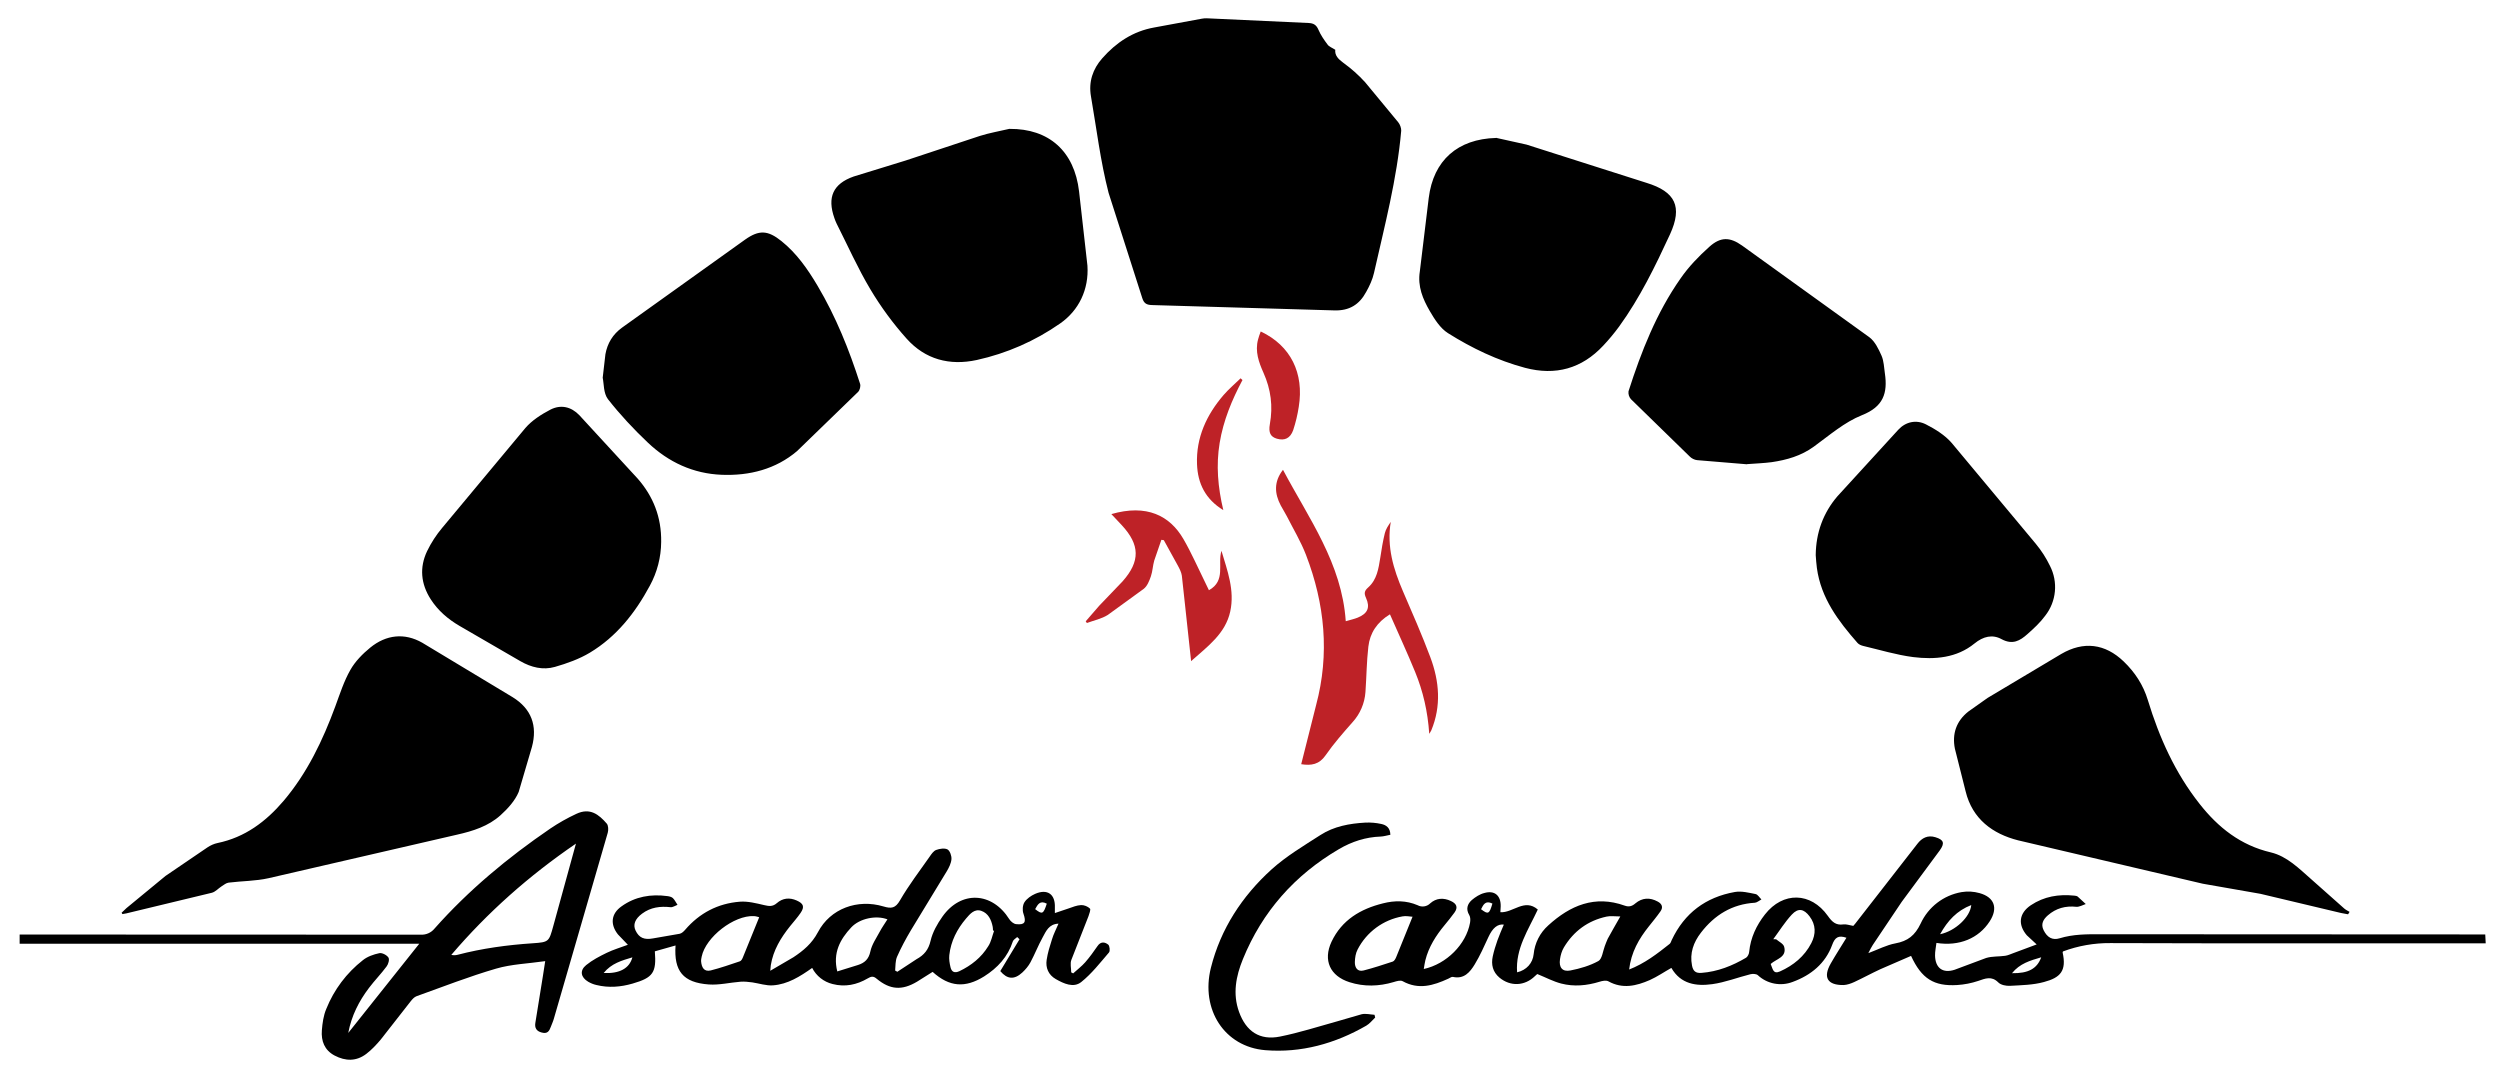
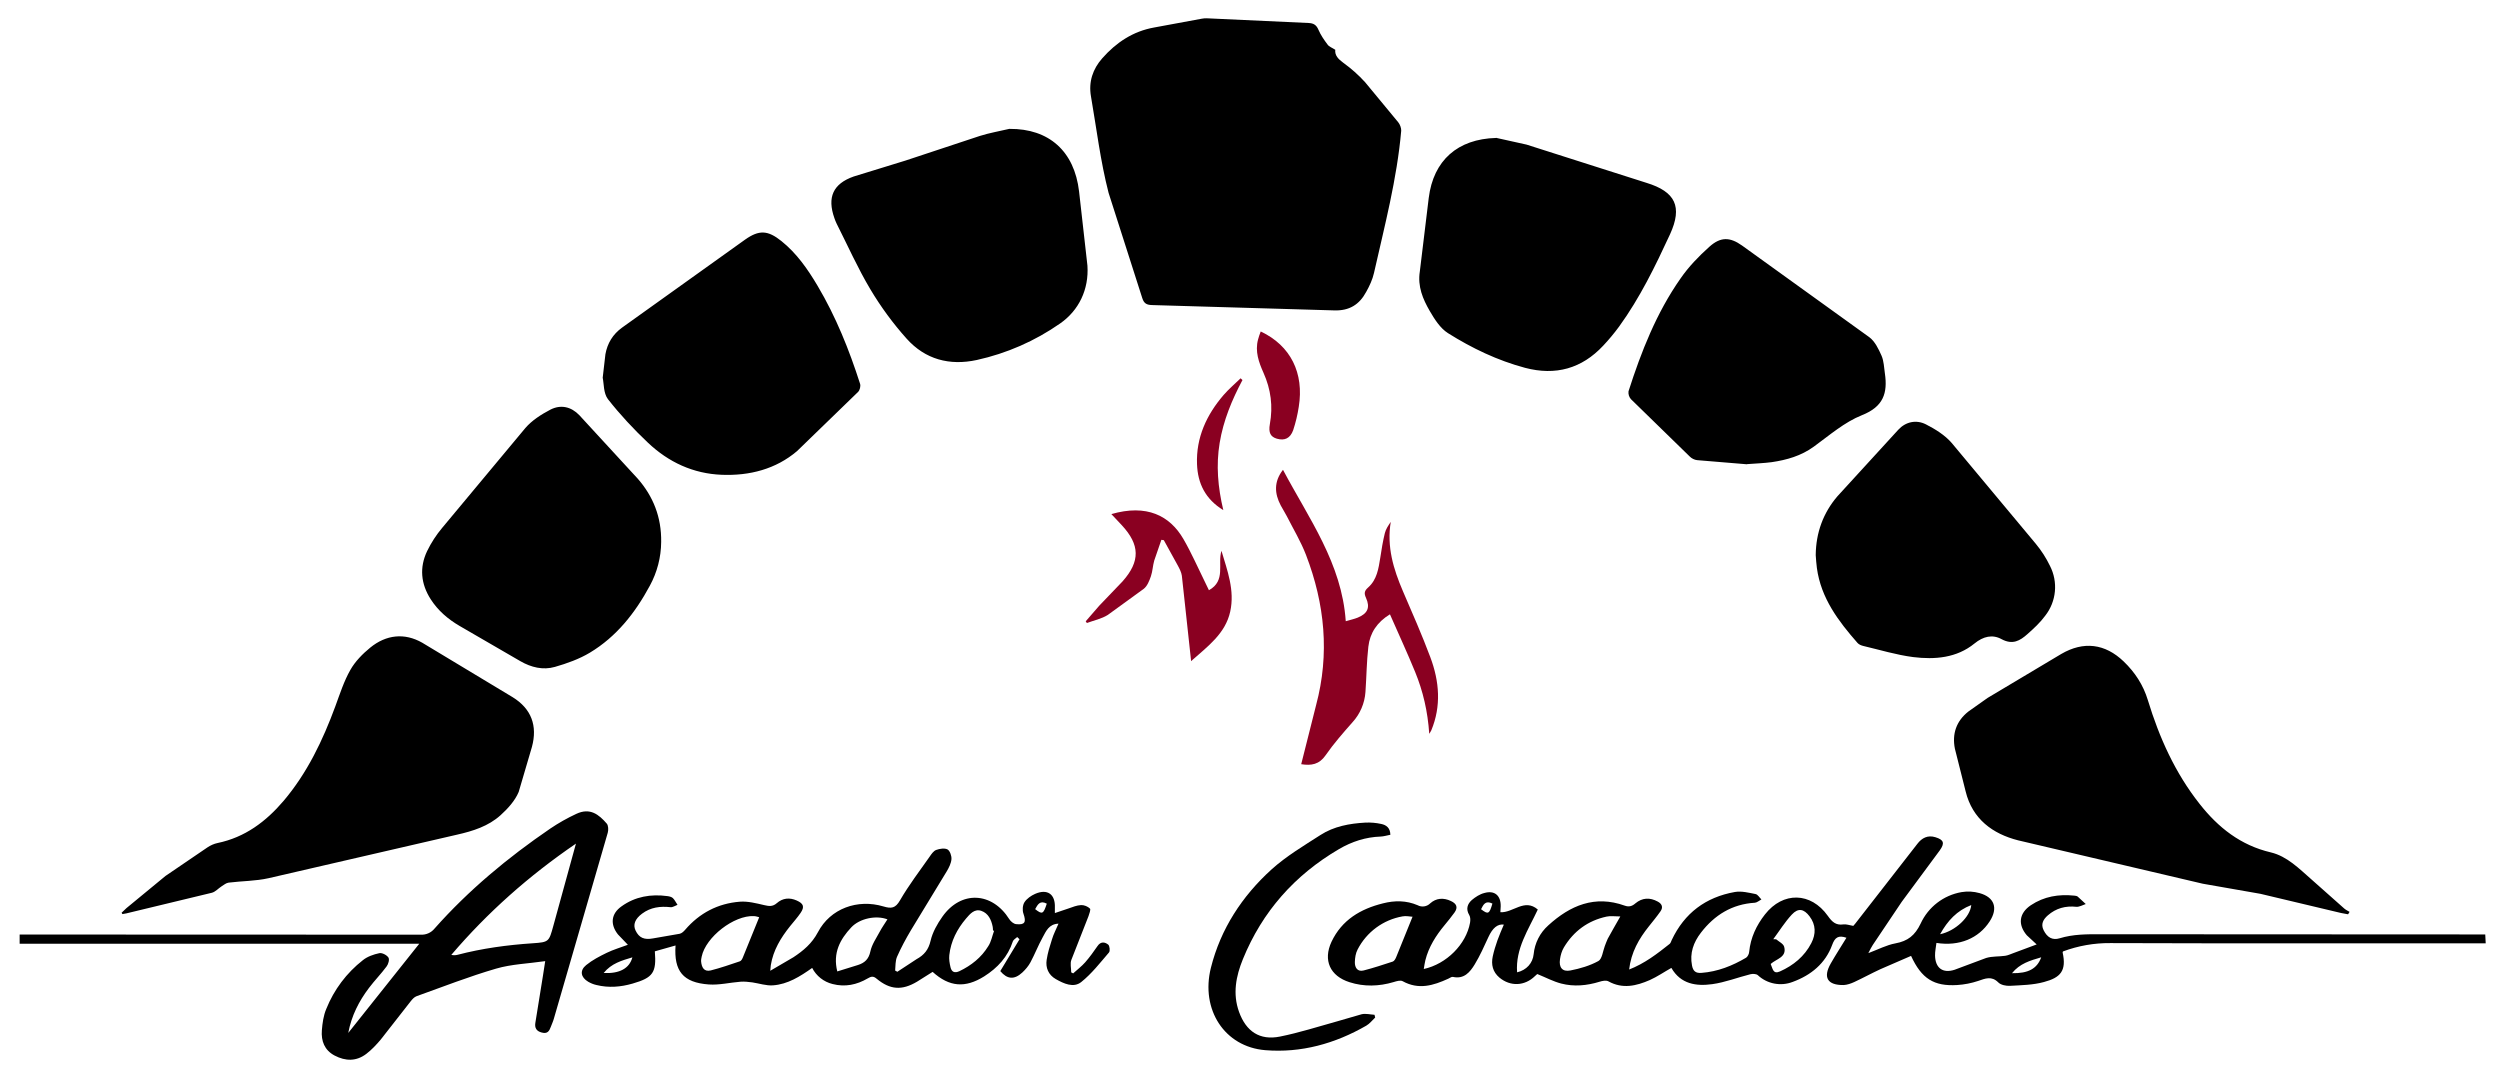
<svg xmlns="http://www.w3.org/2000/svg" width="170" height="73" viewBox="0 0 169.026 72.5">
  <path d="M90.278 3.324c-.042.38.2.63.553.888a9.41 9.41 0 0 1 1.464 1.305l2.242 2.712c.118.147.205.38.2.564-.286 3.27-1.124 6.437-1.842 9.625-.1.443-.3.872-.527 1.277-.458.856-1.14 1.286-2.17 1.25l-12.3-.36c-.366-.01-.552-.1-.67-.475l-2.277-7.115C74.4 10.86 74.137 8.65 73.76 6.47c-.17-.977.123-1.846.766-2.572.94-1.064 2.077-1.825 3.508-2.08l3.215-.594c.113-.02.23-.033.344-.028l6.88.318c.336.014.526.128.665.452.154.36.383.693.62 1.007.1.145.317.218.522.352zM8.22 61.67l.33-.313 2.64-2.175 2.838-1.932c.203-.134.44-.244.678-.293 1.854-.383 3.272-1.447 4.468-2.85 1.6-1.888 2.653-4.1 3.5-6.4.306-.833.583-1.7 1.016-2.457.324-.573.824-1.082 1.34-1.503 1.075-.878 2.318-1.018 3.52-.332l6.108 3.68c1.27.783 1.695 1.932 1.304 3.37l-.893 3.037c-.247.595-.736 1.13-1.225 1.573-.824.744-1.86 1.072-2.945 1.317l-12.74 2.942c-.878.197-1.8.188-2.7.3-.166.02-.324.152-.475.248-.224.142-.42.376-.66.437l-5.78 1.394-.266.048-.057-.092zm150.507.1l-.448-.083-5.448-1.296-3.898-.683-12.493-2.935c-1.707-.435-3.087-1.432-3.544-3.314l-.725-2.88c-.2-1.005.096-1.87.914-2.515l1.3-.92 4.978-2.97c1.507-.88 2.96-.702 4.22.507.76.73 1.322 1.586 1.635 2.616.77 2.53 1.843 4.92 3.5 7.016 1.256 1.598 2.775 2.8 4.818 3.278 1.097.263 1.906 1.096 2.74 1.824l2.22 1.97c.105.093.24.152.36.227l-.1.16zM101.143 9.277l2.065.458 8.112 2.586c1.96.6 2.444 1.613 1.592 3.476-1 2.164-2.037 4.3-3.44 6.236a13.72 13.72 0 0 1-1.076 1.294c-1.454 1.558-3.223 2.043-5.28 1.503-1.87-.5-3.597-1.327-5.218-2.347-.524-.33-.913-.948-1.233-1.5-.462-.8-.83-1.653-.67-2.67l.602-4.97c.317-2.55 1.964-3.987 4.547-4.057zM68.26 8.673c2.66-.02 4.38 1.508 4.696 4.228l.566 5.022c.105 1.603-.58 3.027-1.847 3.906a15.75 15.75 0 0 1-5.635 2.47c-1.847.4-3.487-.042-4.74-1.44a21.59 21.59 0 0 1-2.455-3.341c-.852-1.428-1.532-2.96-2.284-4.447a3.16 3.16 0 0 1-.148-.367c-.495-1.4-.097-2.32 1.307-2.812l3.5-1.077 5.028-1.665c.655-.208 1.34-.322 2-.48zm41.852 56.85c1.095-.424 1.937-1.084 2.775-1.748.07-.056.096-.17.138-.258.86-1.825 2.3-2.9 4.27-3.25.45-.078.945.05 1.4.14.15.03.264.237.395.363-.147.077-.3.214-.44.223-1.544.094-2.73.83-3.65 2.026-.5.65-.768 1.377-.602 2.223.074.376.246.524.64.494 1.1-.083 2.087-.478 3.02-1.028.1-.065.2-.258.205-.4.096-.954.487-1.784 1.067-2.524 1.216-1.553 3.1-1.52 4.25.098.284.403.538.65 1.052.577.2-.028.418.06.67.1l.128-.148 4.204-5.4c.306-.4.702-.606 1.218-.448.57.174.65.4.293.896l-2.566 3.47-1.96 2.92c-.097.146-.17.3-.3.552.668-.25 1.232-.55 1.83-.66.84-.154 1.322-.536 1.705-1.336a3.75 3.75 0 0 1 2.768-2.13 2.79 2.79 0 0 1 1.218.068c1.013.283 1.258 1.02.687 1.905-.745 1.156-2.066 1.707-3.604 1.462-.033.288-.1.575-.094.86.02.838.522 1.214 1.32.956l2.133-.797c.406-.124.86-.087 1.288-.148.188-.027.37-.114.55-.18l1.58-.588-.668-.62c-.62-.73-.52-1.495.272-2.03.9-.6 1.887-.758 2.938-.65.08.008.178.02.235.068l.542.5c-.2.067-.43.2-.63.188-.736-.08-1.38.095-1.933.577-.303.265-.495.584-.286 1.006.238.48.588.696 1.08.546.913-.28 1.834-.277 2.777-.274l25.302.013h.7l.03.6h-.62c-8.252 0-16.504.013-24.757-.015a8.92 8.92 0 0 0-3.2.563c-.005.013-.032.047-.026.073.274 1.246-.152 1.7-1.264 1.996-.733.202-1.525.214-2.293.257-.265.015-.62-.055-.792-.228-.46-.46-.882-.265-1.37-.1a5.58 5.58 0 0 1-1.403.274c-1.58.1-2.42-.432-3.126-1.97l-2.07.898c-.6.276-1.18.596-1.778.873-.22.1-.468.187-.705.2-1.103.017-1.418-.513-.874-1.462.334-.583.7-1.15 1.058-1.735-.54-.185-.778-.03-.965.483-.46 1.26-1.436 2.05-2.664 2.5a2.26 2.26 0 0 1-2.365-.454c-.107-.093-.345-.1-.5-.062-.862.216-1.704.55-2.577.67-1.08.15-2.133.003-2.766-1.098-.5.28-.952.593-1.456.82-.913.4-1.846.62-2.8.088-.154-.085-.418-.032-.6.027-.857.264-1.728.346-2.593.122-.53-.137-1.025-.403-1.615-.643.008-.007-.08.062-.16.14-.692.677-1.658.718-2.402.1-.45-.38-.57-.88-.45-1.435.08-.37.194-.734.32-1.092s.284-.702.43-1.056c-.43-.054-.76.232-1.04.835-.292.628-.57 1.267-.93 1.856-.32.524-.72 1.014-1.475.845-.092-.02-.2.076-.316.124-1.005.46-2 .765-3.082.167-.15-.083-.416 0-.612.06-.994.296-2 .323-2.98.008-1.313-.417-1.802-1.478-1.218-2.732.7-1.48 1.965-2.224 3.485-2.6.787-.2 1.573-.2 2.334.126a.72.72 0 0 0 .853-.123c.4-.36.9-.4 1.4-.16.383.176.498.426.243.78-.212.295-.444.576-.674.857-.58.7-1.072 1.47-1.296 2.372-.046.186-.07.38-.106.588 1.54-.336 2.864-1.67 3.128-3.128.03-.165.03-.38-.05-.514-.248-.408-.13-.756.172-1.023.238-.2.542-.4.847-.474.697-.2 1.12.18 1.104.9-.003.13-.014.258-.022.4.86.053 1.625-.96 2.53-.183-.64 1.373-1.516 2.64-1.4 4.246.644-.148 1.06-.63 1.12-1.227a2.99 2.99 0 0 1 .991-1.948c1.48-1.348 3.145-2.06 5.167-1.333.283.102.5.04.715-.15.47-.392.984-.417 1.522-.122.292.16.367.388.182.653-.245.352-.52.683-.788 1.02-.666.836-1.198 1.734-1.337 2.942zm-14.592-3.58c-.2-.01-.453-.076-.695-.027a4.24 4.24 0 0 0-3.036 2.237c-.133.25-.18.567-.187.855-.007.374.18.674.6.563.664-.17 1.316-.388 1.965-.6.1-.034.183-.186.23-.3l1.1-2.718zm14.03-.022c-.37 0-.66-.05-.93.01-1.257.272-2.22.98-2.883 2.08-.14.233-.224.518-.265.8-.085.557.16.868.7.763.653-.127 1.32-.322 1.897-.64.25-.14.3-.658.43-1.004.067-.168.124-.343.2-.5.25-.46.514-.913.844-1.496zm10.166 3.212c.138.305.152.718.626.506.912-.408 1.66-1.018 2.122-1.916.316-.613.317-1.238-.123-1.815-.38-.5-.762-.58-1.195-.115-.47.505-.84 1.105-1.254 1.664l.194.008c.2.17.492.3.545.516.183.702-.523.8-.915 1.152zm13.562-3.983c-.97.377-1.598 1.055-2.108 1.973 1.032-.216 2.033-1.16 2.108-1.973zm4.73 3.533c-.76.224-1.446.417-1.976 1.074 1.096.02 1.696-.3 1.976-1.074zm-37.106-3.634c-.473-.234-.613.078-.767.383.48.37.562.333.767-.383zM40.748 25.506l.184-1.596c.133-.742.5-1.348 1.125-1.8l8.307-5.942c.96-.682 1.548-.645 2.465.088 1.037.83 1.782 1.903 2.45 3.03 1.237 2.086 2.135 4.323 2.872 6.625.05.156-.018.43-.135.545l-4.13 4.004c-1.433 1.218-3.206 1.674-5.087 1.6-1.935-.075-3.6-.855-4.985-2.164-.97-.917-1.892-1.904-2.714-2.954-.304-.4-.266-1.05-.35-1.44zM44.702 36.6a6.27 6.27 0 0 1-.767 2.961c-.985 1.83-2.25 3.442-4.052 4.525-.722.434-1.55.728-2.364.962-.804.232-1.607.034-2.337-.387l-4.115-2.386c-.78-.456-1.455-1.033-1.948-1.802-.667-1.042-.77-2.146-.24-3.257a7.65 7.65 0 0 1 1.02-1.572l5.62-6.745c.447-.52 1.076-.92 1.692-1.243.7-.36 1.4-.204 1.954.37l3.962 4.307c1.03 1.183 1.6 2.583 1.575 4.266zm78.06.884c.014-1.502.505-2.85 1.466-3.97l4.116-4.5c.5-.543 1.216-.696 1.87-.363.632.323 1.283.726 1.74 1.255l5.685 6.817a7.37 7.37 0 0 1 .96 1.494 3.14 3.14 0 0 1-.323 3.374c-.337.46-.77.86-1.2 1.24-.5.446-1 .747-1.753.34-.608-.332-1.23-.192-1.826.294-1.206.982-2.68 1.1-4.146.92-1.14-.148-2.253-.488-3.375-.753-.14-.033-.297-.1-.387-.202-1.298-1.478-2.47-3.03-2.748-5.062-.042-.3-.056-.588-.08-.884zm-4.64-6.134l-3.378-.28c-.178-.017-.38-.12-.5-.246l-3.977-3.878a.68.68 0 0 1-.162-.534c.86-2.683 1.888-5.3 3.513-7.62.552-.8 1.237-1.508 1.957-2.152.752-.673 1.38-.666 2.208-.078l8.6 6.194c.38.28.627.797.828 1.25.16.366.167.803.227 1.2.195 1.33-.1 2.25-1.55 2.823-1.18.47-2.203 1.363-3.254 2.127-.862.626-1.825.9-2.848 1.05-.54.072-1.086.088-1.665.133zM71.278 61.706l.96-.324c.283-.1.566-.215.854-.23.206-.01.46.096.6.237.067.062-.044.347-.1.517l-1.153 2.94c-.1.254-.014.57-.014.856l.132.068c.274-.25.573-.475.815-.75.304-.347.574-.726.833-1.1.217-.322.498-.274.72-.096.102.082.14.432.055.53-.597.695-1.17 1.437-1.878 2.002-.518.413-1.182.108-1.724-.203-.494-.284-.695-.763-.613-1.3.07-.47.214-.93.36-1.385.1-.343.275-.668.44-1.06-.657.025-.845.52-1.07.926-.303.547-.53 1.137-.826 1.688-.138.257-.34.493-.554.693-.545.5-1.02.454-1.485-.1l1.3-2.152-.156-.15c-.102.097-.258.177-.296.295-.34 1.045-1.032 1.792-1.94 2.366-1.28.8-2.35.72-3.483-.306L62 66.332c-1.016.604-1.82.553-2.728-.2-.23-.2-.38-.155-.604-.023-.74.433-1.53.6-2.38.38a2.12 2.12 0 0 1-1.377-1.088c-.82.58-1.652 1.105-2.648 1.178-.458.034-.93-.13-1.397-.2-.262-.033-.53-.066-.793-.046-.72.054-1.445.238-2.154.186-1.738-.128-2.365-.904-2.245-2.636l-1.4.396c.117 1.44-.12 1.78-1.503 2.18-.808.234-1.626.3-2.45.096-.2-.045-.38-.12-.55-.218-.507-.3-.593-.76-.14-1.128.415-.338.907-.594 1.393-.83.44-.214.917-.353 1.426-.543l-.67-.7c-.54-.682-.462-1.4.236-1.894.93-.673 2-.847 3.112-.696.128.017.28.052.367.135.13.125.2.3.312.454-.156.056-.32.175-.467.16-.7-.078-1.35.004-1.93.437-.474.353-.628.744-.44 1.138.238.498.586.646 1.183.534l1.8-.312c.138-.028.274-.157.372-.272.975-1.134 2.217-1.78 3.693-1.896.54-.043 1.107.104 1.647.23.326.076.576.113.855-.132.392-.344.858-.397 1.344-.18.465.207.547.425.263.842-.213.313-.47.596-.708.893-.627.783-1.14 1.623-1.304 2.635-.012.076-.015.154-.037.382l1.565-.915c.67-.443 1.253-.926 1.658-1.695.838-1.6 2.677-2.264 4.43-1.74.533.16.808.127 1.12-.415.594-1.026 1.32-1.976 2.002-2.95.12-.174.262-.387.442-.454.237-.087.572-.14.77-.034.165.1.28.437.263.657-.022.28-.167.57-.317.82l-2.42 3.98c-.345.58-.668 1.178-.94 1.795-.122.277-.1.622-.13.935l.148.084 1.295-.85c.517-.283.813-.64.954-1.25.133-.576.453-1.14.8-1.63 1.255-1.776 3.355-1.677 4.518.17.096.153.294.32.46.338.6.065.7-.13.5-.706-.083-.227-.058-.577.068-.774.157-.244.446-.444.72-.565.832-.365 1.372.022 1.336.92v.393zm-19.948.268c-.055-.012-.204-.07-.356-.077-1.35-.066-3.26 1.417-3.533 2.738-.023.112-.048.23-.037.342.038.387.194.7.648.594.664-.17 1.315-.395 1.965-.615.1-.03.166-.162.208-.263l1.105-2.72zm15.873.918l-.066-.026c-.006-.082-.004-.166-.02-.246-.094-.474-.297-.912-.765-1.076-.462-.162-.77.204-1.035.515-.608.716-1.03 1.532-1.134 2.476-.03.27.018.556.082.823.074.308.266.417.6.263.8-.383 1.485-.924 1.95-1.687.2-.3.267-.693.396-1.042zM60 62.118c-.754-.295-1.876-.067-2.446.542-.755.808-1.257 1.723-.945 2.978l1.4-.435c.454-.144.728-.4.837-.915.097-.467.398-.896.63-1.33.154-.288.345-.556.523-.84zm-17.244 2.568c-.722.217-1.415.405-1.944 1.06 1.08.05 1.744-.314 1.944-1.06zm28.018-3.63c-.473-.25-.618.074-.787.37.478.376.557.342.787-.37zM23.543 69.8l4.803-6.034H1.328v-.623l27.116.01a1.12 1.12 0 0 0 .935-.413c2.3-2.594 4.96-4.803 7.822-6.758a12.81 12.81 0 0 1 1.765-.998c.926-.435 1.52.038 2.065.668.1.128.114.42.06.607l-3.64 12.56c-.055.2-.138.37-.207.557-.104.282-.22.5-.607.396-.38-.093-.492-.325-.443-.65l.513-3.18.155-1c-1.165.168-2.285.203-3.327.508-1.816.53-3.586 1.222-5.37 1.862-.157.056-.294.212-.403.35l-2.016 2.577c-.3.356-.617.696-.98.973-.673.512-1.4.503-2.145.112-.686-.364-.916-.985-.86-1.707.04-.488.107-.998.3-1.447a7.91 7.91 0 0 1 2.473-3.293c.3-.243.724-.392 1.114-.474.185-.04.503.127.615.297.083.127-.007.452-.125.6-.373.504-.816.955-1.193 1.455-.673.892-1.178 1.866-1.4 3.044zm15.4-12.806c-3.188 2.178-5.98 4.654-8.43 7.525a.87.87 0 0 0 .421-.005c1.667-.436 3.363-.665 5.082-.78 1.103-.073 1.1-.107 1.395-1.177l1.53-5.564z" />
-   <path fill="#be2227" d="M86.747 31.73c1.744 3.288 3.977 6.32 4.24 10.23.32-.095.576-.148.814-.245.667-.273.85-.683.554-1.335-.14-.31-.11-.474.148-.703.595-.528.7-1.276.82-2.02.082-.554.174-1.11.307-1.652.067-.272.236-.52.4-.76-.28 1.673.18 3.188.82 4.68.64 1.486 1.294 2.967 1.86 4.482.605 1.62.745 3.282.06 4.934-.018.044-.048.082-.138.233-.102-1.515-.42-2.88-.954-4.184-.53-1.296-1.12-2.568-1.703-3.897-.875.533-1.355 1.265-1.46 2.188-.117 1.015-.124 2.042-.196 3.063a3.38 3.38 0 0 1-.881 2.053c-.634.718-1.27 1.443-1.815 2.228-.432.623-.966.71-1.648.602l1.006-3.992c.926-3.464.59-6.847-.68-10.154-.347-.904-.855-1.747-1.295-2.615-.127-.25-.284-.485-.414-.733-.427-.81-.47-1.608.147-2.404z" />
+   <path fill="#8a0021" d="M86.747 31.73c1.744 3.288 3.977 6.32 4.24 10.23.32-.095.576-.148.814-.245.667-.273.85-.683.554-1.335-.14-.31-.11-.474.148-.703.595-.528.7-1.276.82-2.02.082-.554.174-1.11.307-1.652.067-.272.236-.52.4-.76-.28 1.673.18 3.188.82 4.68.64 1.486 1.294 2.967 1.86 4.482.605 1.62.745 3.282.06 4.934-.018.044-.048.082-.138.233-.102-1.515-.42-2.88-.954-4.184-.53-1.296-1.12-2.568-1.703-3.897-.875.533-1.355 1.265-1.46 2.188-.117 1.015-.124 2.042-.196 3.063a3.38 3.38 0 0 1-.881 2.053c-.634.718-1.27 1.443-1.815 2.228-.432.623-.966.71-1.648.602l1.006-3.992c.926-3.464.59-6.847-.68-10.154-.347-.904-.855-1.747-1.295-2.615-.127-.25-.284-.485-.414-.733-.427-.81-.47-1.608.147-2.404z" />
  <path d="M94.014 56.396c-.25.048-.457.115-.666.123-1.016.035-1.95.34-2.818.848-2.993 1.754-5.184 4.22-6.496 7.438-.468 1.148-.706 2.342-.26 3.574.476 1.315 1.395 1.937 2.76 1.664 1.306-.26 2.582-.675 3.87-1.03l1.663-.482c.272-.06.575.02.864.038l.045.187c-.198.185-.37.416-.6.548-2.113 1.217-4.406 1.855-6.83 1.658-2.75-.224-4.385-2.74-3.677-5.57.66-2.635 2.113-4.847 4.1-6.65.995-.898 2.177-1.6 3.312-2.33.908-.585 1.96-.775 3.025-.836a4.13 4.13 0 0 1 1.08.091c.333.07.608.256.617.73z" />
-   <path d="M75.13 34.72c2.4-.696 3.964.1 4.882 1.684.545.94.98 1.946 1.464 2.922l.26.538c1.165-.646.57-1.78.848-2.664.397 1.34.908 2.67.592 4.108-.33 1.496-1.513 2.343-2.645 3.35l-.406-3.757-.22-2.02c-.034-.236-.156-.466-.27-.68l-.948-1.72-.166-.025-.483 1.404c-.1.347-.108.724-.226 1.064-.106.304-.242.655-.48.844L74.9 41.534c-.42.265-.94.37-1.415.547l-.08-.115.916-1.055 1.578-1.647c1.203-1.357 1.177-2.47-.056-3.798l-.7-.745zm10.117-12.345c2.013.953 2.933 2.806 2.563 5.088a9.74 9.74 0 0 1-.378 1.582c-.2.553-.58.724-1.1.575-.427-.126-.582-.4-.476-.988.218-1.205.07-2.348-.43-3.466-.316-.708-.584-1.445-.37-2.248.046-.172.1-.337.18-.543zm-1.24 3.273c-.717 1.346-1.295 2.74-1.545 4.254-.25 1.506-.122 3 .247 4.548-1.224-.75-1.73-1.815-1.778-3.103-.07-1.8.646-3.345 1.8-4.685.35-.403.763-.752 1.147-1.126l.118.112z" fill="#be2227" />
+   <path d="M75.13 34.72c2.4-.696 3.964.1 4.882 1.684.545.94.98 1.946 1.464 2.922l.26.538c1.165-.646.57-1.78.848-2.664.397 1.34.908 2.67.592 4.108-.33 1.496-1.513 2.343-2.645 3.35l-.406-3.757-.22-2.02c-.034-.236-.156-.466-.27-.68l-.948-1.72-.166-.025-.483 1.404c-.1.347-.108.724-.226 1.064-.106.304-.242.655-.48.844L74.9 41.534c-.42.265-.94.37-1.415.547l-.08-.115.916-1.055 1.578-1.647c1.203-1.357 1.177-2.47-.056-3.798l-.7-.745zm10.117-12.345c2.013.953 2.933 2.806 2.563 5.088a9.74 9.74 0 0 1-.378 1.582c-.2.553-.58.724-1.1.575-.427-.126-.582-.4-.476-.988.218-1.205.07-2.348-.43-3.466-.316-.708-.584-1.445-.37-2.248.046-.172.1-.337.18-.543zm-1.24 3.273c-.717 1.346-1.295 2.74-1.545 4.254-.25 1.506-.122 3 .247 4.548-1.224-.75-1.73-1.815-1.778-3.103-.07-1.8.646-3.345 1.8-4.685.35-.403.763-.752 1.147-1.126l.118.112z" fill="#8a0021" />
</svg>
